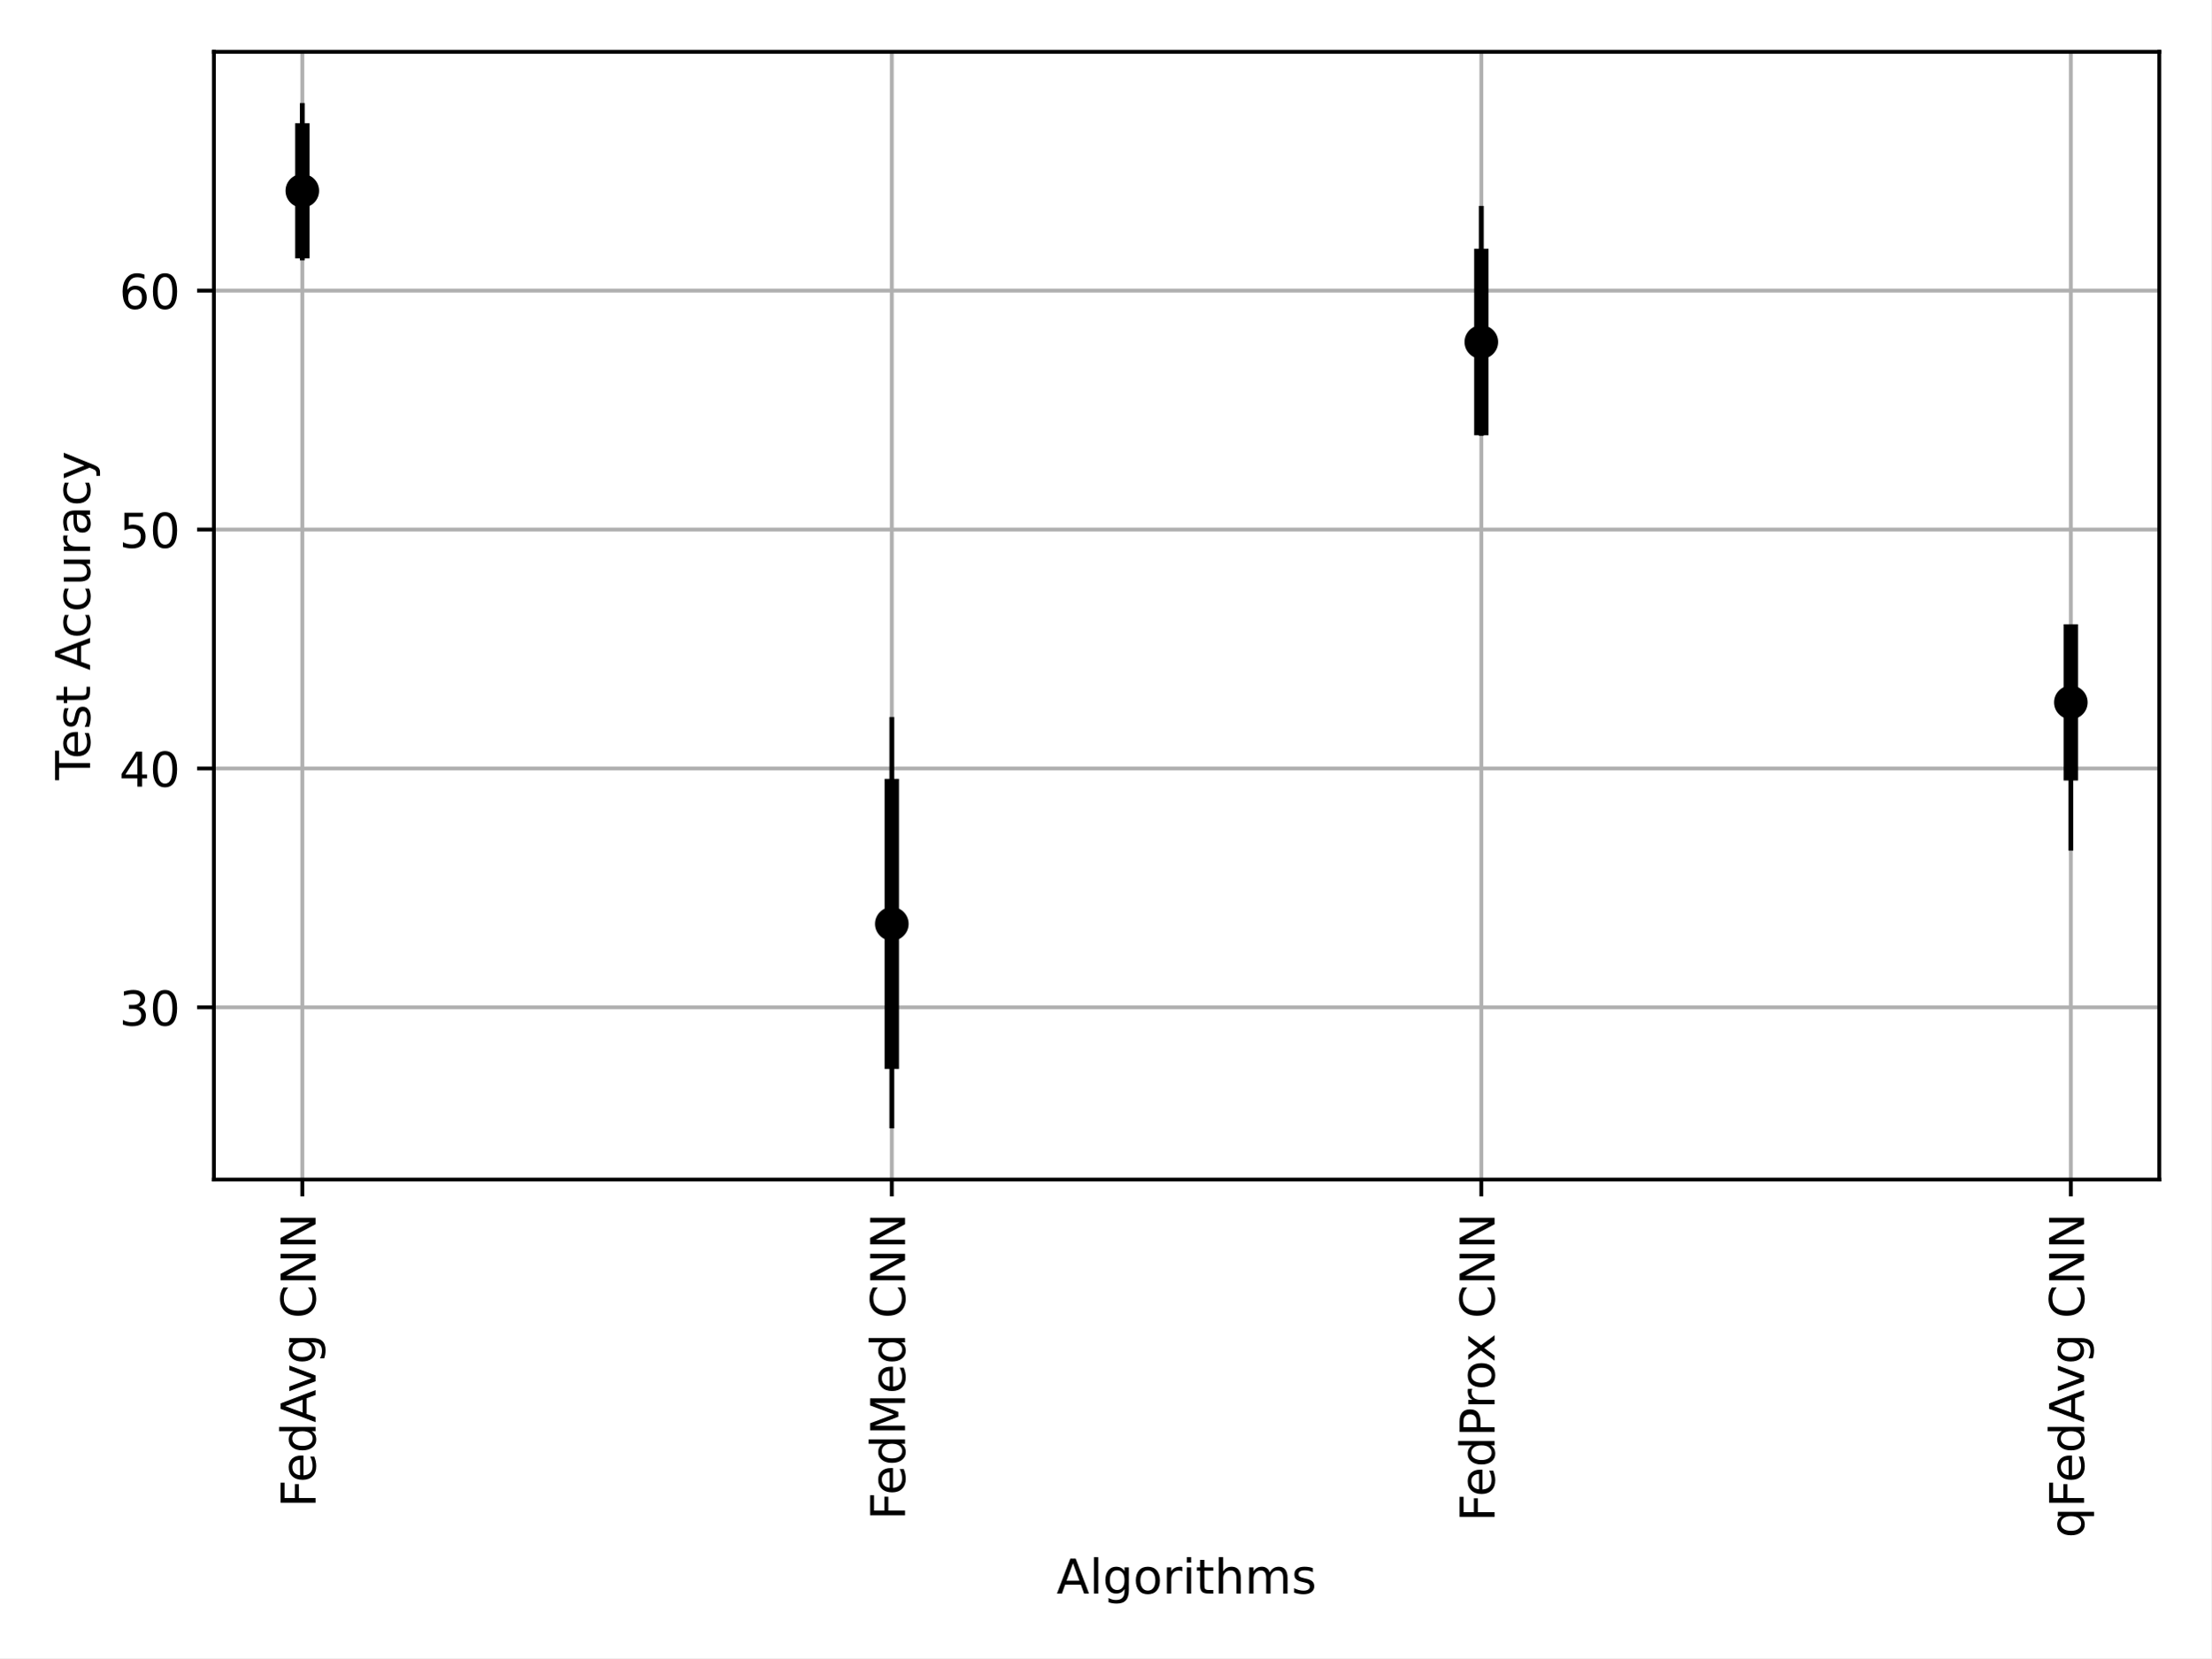
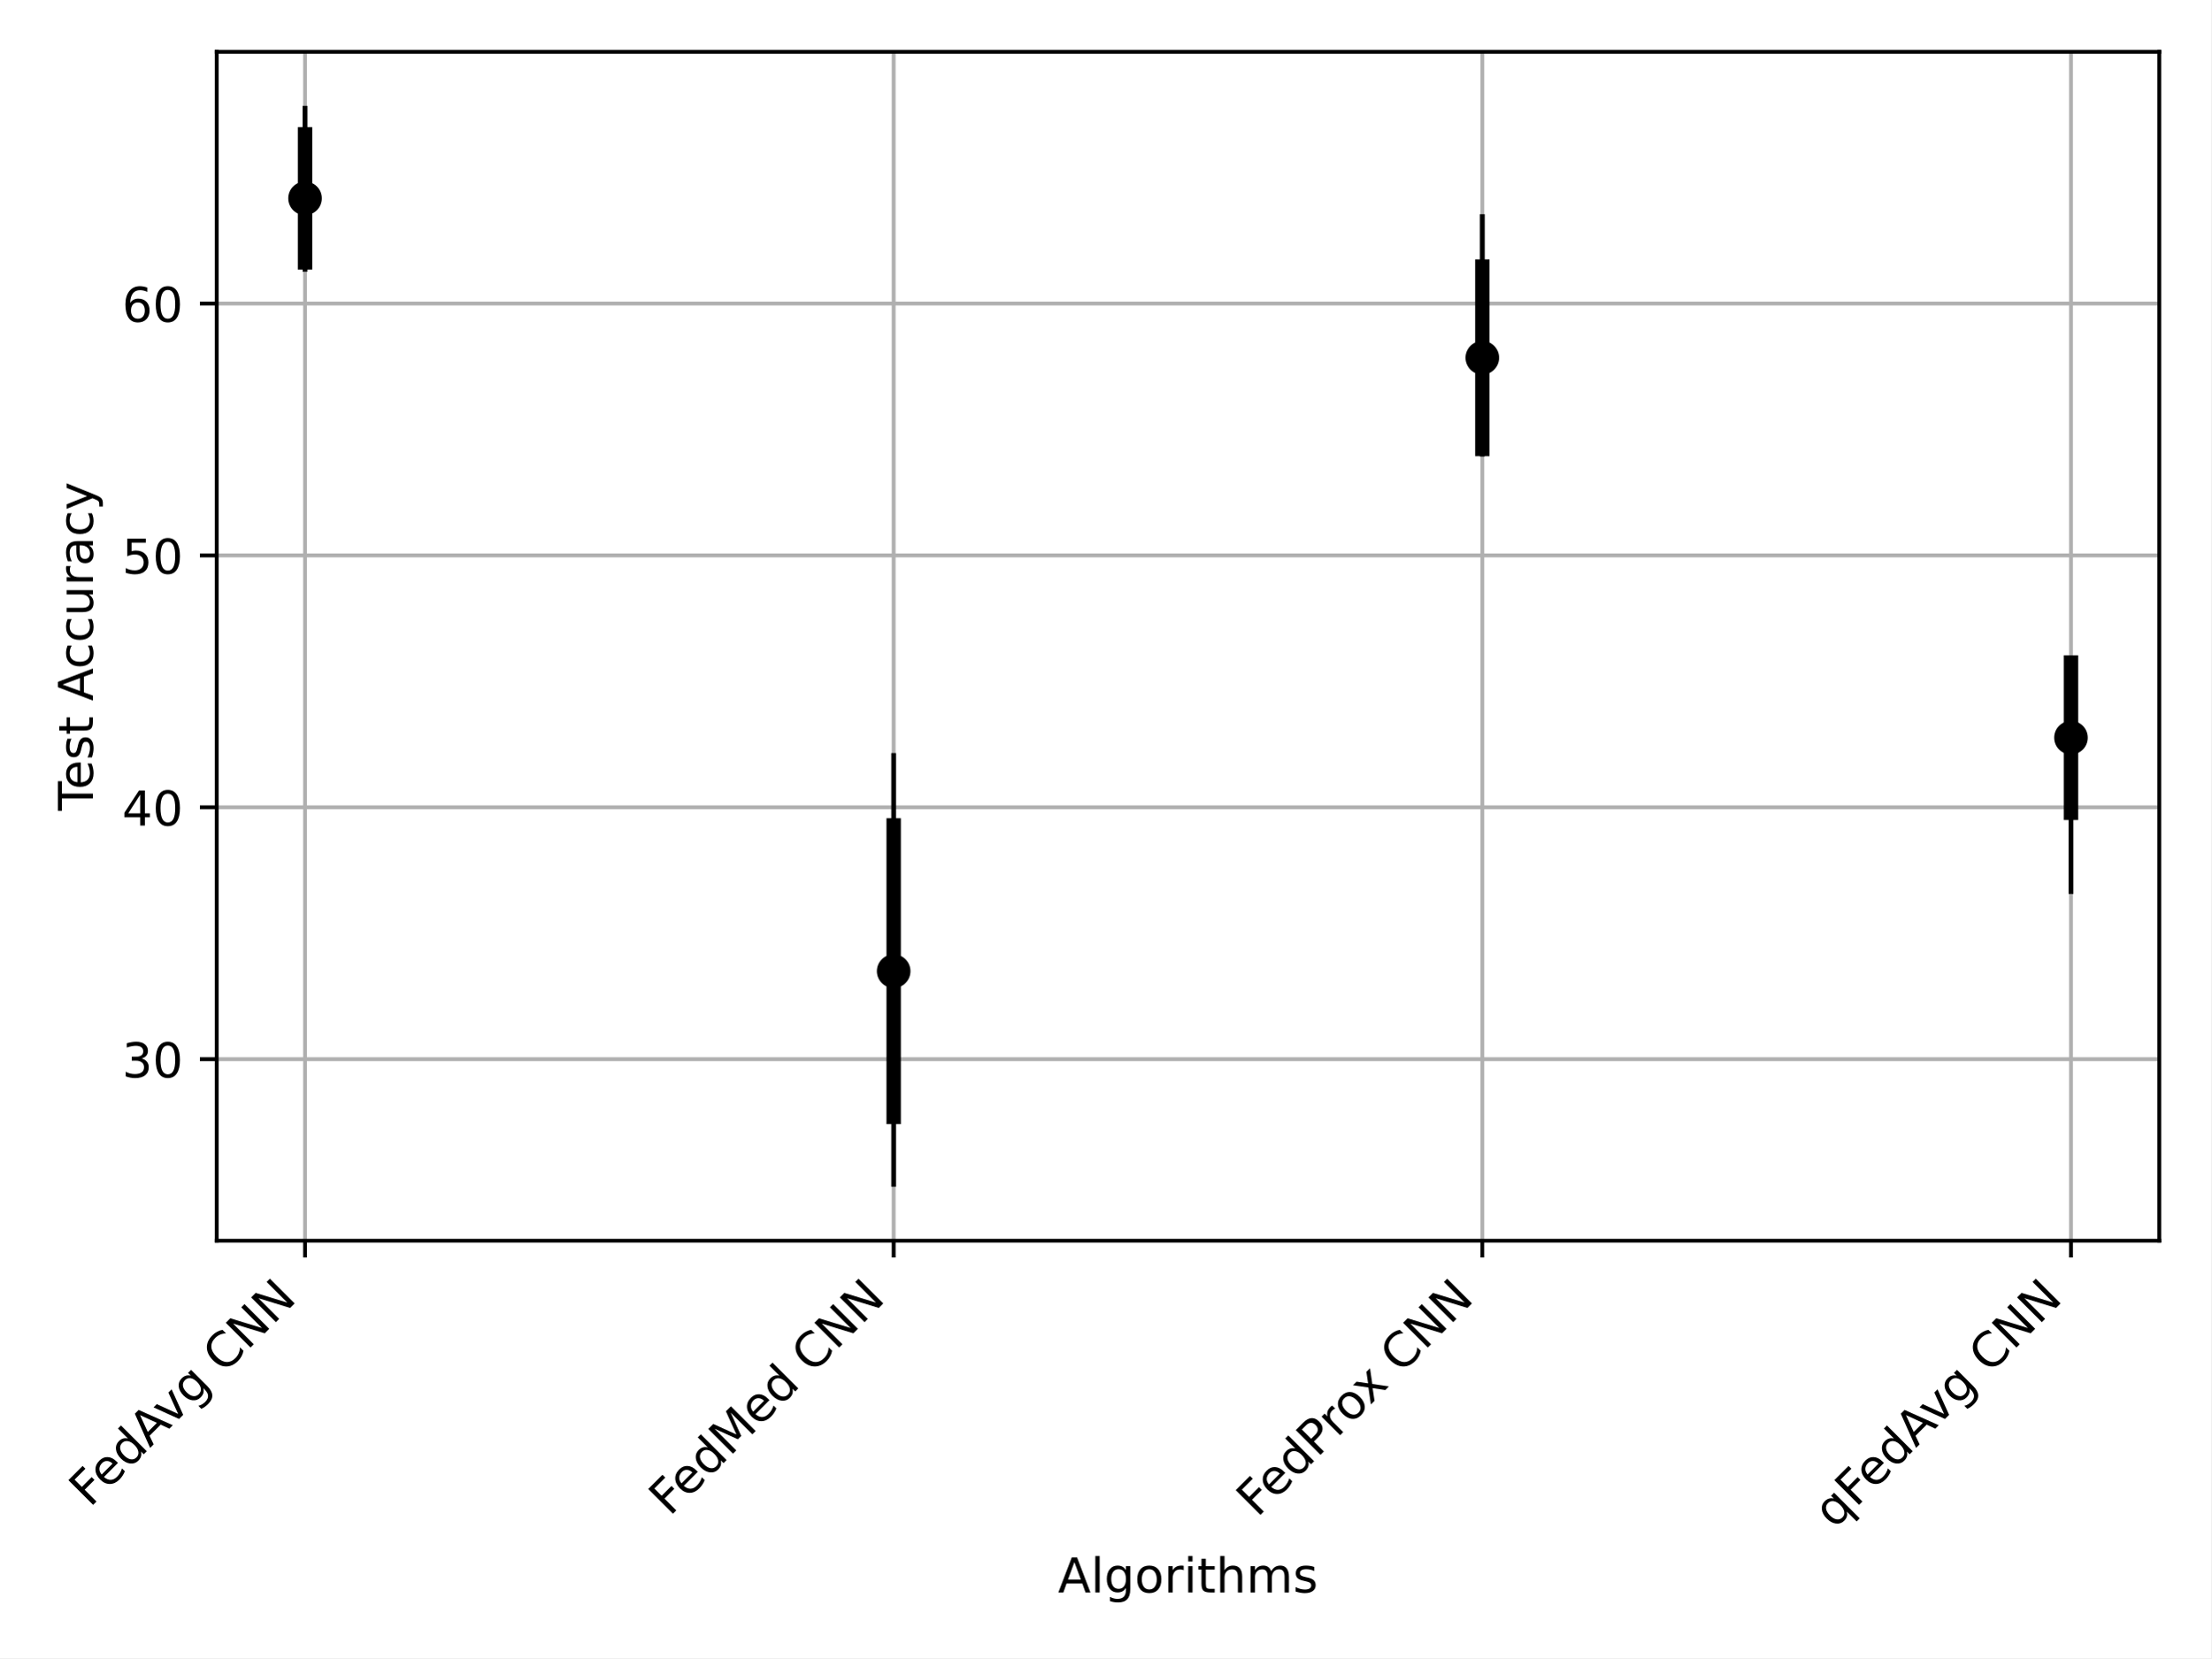
<svg xmlns="http://www.w3.org/2000/svg" xmlns:xlink="http://www.w3.org/1999/xlink" height="345.6pt" version="1.1" viewBox="0 0 460.8 345.6" width="460.8pt">
  <defs>
    <style type="text/css">*{stroke-linecap:butt;stroke-linejoin:round;}</style>
  </defs>
  <g id="figure_1">
    <g id="patch_1">
      <path d="M 0 345.6  L 460.8 345.6  L 460.8 0  L 0 0  z " style="fill:#ffffff;" />
    </g>
    <g id="axes_1">
      <g id="patch_2">
-         <path d="M 44.57 245.86  L 450 245.86  L 450 10.8  L 44.57 10.8  z " style="fill:#ffffff;" />
+         <path d="M 45.161 258.608  L 450 258.608  L 450 10.8  L 45.161 10.8  z " style="fill:#ffffff;" />
      </g>
      <g id="matplotlib.axis_1">
        <g id="xtick_1">
          <g id="line2d_1">
-             <path clip-path="url(#p119c505543)" d="M 62.999 245.86  L 62.999 10.8  " style="fill:none;stroke:#b0b0b0;stroke-linecap:square;stroke-width:0.8;" />
+             <path clip-path="url(#pe54ee2cb8d)" d="M 63.563 258.608  L 63.563 10.8  " style="fill:none;stroke:#b0b0b0;stroke-linecap:square;stroke-width:0.8;" />
          </g>
          <g id="line2d_2">
            <defs>
-               <path d="M 0 0  L 0 3.5  " id="m89c533e615" style="stroke:#000000;stroke-width:0.8;" />
+               <path d="M 0 0  L 0 3.5  " id="m60a78be895" style="stroke:#000000;stroke-width:0.8;" />
            </defs>
            <g>
-               <use style="stroke:#000000;stroke-width:0.8;" x="62.999" xlink:href="#m89c533e615" y="245.86" />
+               <use style="stroke:#000000;stroke-width:0.8;" x="63.563" xlink:href="#m60a78be895" y="258.608" />
            </g>
          </g>
          <g id="text_1">
-             <g transform="translate(65.75801 314.2069)rotate(-90)scale(0.1 -0.1)">
+             <g transform="translate(18.71319 314.3598)rotate(-45)scale(0.1 -0.1)">
              <defs>
                <path d="M 628 4666  L 3309 4666  L 3309 4134  L 1259 4134  L 1259 2759  L 3109 2759  L 3109 2228  L 1259 2228  L 1259 0  L 628 0  L 628 4666  z " id="DejaVuSans-46" transform="scale(0.015625)" />
                <path d="M 3597 1894  L 3597 1613  L 953 1613  Q 991 1019 1311 708  Q 1631 397 2203 397  Q 2534 397 2845 478  Q 3156 559 3463 722  L 3463 178  Q 3153 47 2828 -22  Q 2503 -91 2169 -91  Q 1331 -91 842 396  Q 353 884 353 1716  Q 353 2575 817 3079  Q 1281 3584 2069 3584  Q 2775 3584 3186 3129  Q 3597 2675 3597 1894  z M 3022 2063  Q 3016 2534 2758 2815  Q 2500 3097 2075 3097  Q 1594 3097 1305 2825  Q 1016 2553 972 2059  L 3022 2063  z " id="DejaVuSans-65" transform="scale(0.015625)" />
                <path d="M 2906 2969  L 2906 4863  L 3481 4863  L 3481 0  L 2906 0  L 2906 525  Q 2725 213 2448 61  Q 2172 -91 1784 -91  Q 1150 -91 751 415  Q 353 922 353 1747  Q 353 2572 751 3078  Q 1150 3584 1784 3584  Q 2172 3584 2448 3432  Q 2725 3281 2906 2969  z M 947 1747  Q 947 1113 1208 752  Q 1469 391 1925 391  Q 2381 391 2643 752  Q 2906 1113 2906 1747  Q 2906 2381 2643 2742  Q 2381 3103 1925 3103  Q 1469 3103 1208 2742  Q 947 2381 947 1747  z " id="DejaVuSans-64" transform="scale(0.015625)" />
                <path d="M 2188 4044  L 1331 1722  L 3047 1722  L 2188 4044  z M 1831 4666  L 2547 4666  L 4325 0  L 3669 0  L 3244 1197  L 1141 1197  L 716 0  L 50 0  L 1831 4666  z " id="DejaVuSans-41" transform="scale(0.015625)" />
                <path d="M 191 3500  L 800 3500  L 1894 563  L 2988 3500  L 3597 3500  L 2284 0  L 1503 0  L 191 3500  z " id="DejaVuSans-76" transform="scale(0.015625)" />
                <path d="M 2906 1791  Q 2906 2416 2648 2759  Q 2391 3103 1925 3103  Q 1463 3103 1205 2759  Q 947 2416 947 1791  Q 947 1169 1205 825  Q 1463 481 1925 481  Q 2391 481 2648 825  Q 2906 1169 2906 1791  z M 3481 434  Q 3481 -459 3084 -895  Q 2688 -1331 1869 -1331  Q 1566 -1331 1297 -1286  Q 1028 -1241 775 -1147  L 775 -588  Q 1028 -725 1275 -790  Q 1522 -856 1778 -856  Q 2344 -856 2625 -561  Q 2906 -266 2906 331  L 2906 616  Q 2728 306 2450 153  Q 2172 0 1784 0  Q 1141 0 747 490  Q 353 981 353 1791  Q 353 2603 747 3093  Q 1141 3584 1784 3584  Q 2172 3584 2450 3431  Q 2728 3278 2906 2969  L 2906 3500  L 3481 3500  L 3481 434  z " id="DejaVuSans-67" transform="scale(0.015625)" />
                <path id="DejaVuSans-20" transform="scale(0.015625)" />
                <path d="M 4122 4306  L 4122 3641  Q 3803 3938 3442 4084  Q 3081 4231 2675 4231  Q 1875 4231 1450 3742  Q 1025 3253 1025 2328  Q 1025 1406 1450 917  Q 1875 428 2675 428  Q 3081 428 3442 575  Q 3803 722 4122 1019  L 4122 359  Q 3791 134 3420 21  Q 3050 -91 2638 -91  Q 1578 -91 968 557  Q 359 1206 359 2328  Q 359 3453 968 4101  Q 1578 4750 2638 4750  Q 3056 4750 3426 4639  Q 3797 4528 4122 4306  z " id="DejaVuSans-43" transform="scale(0.015625)" />
                <path d="M 628 4666  L 1478 4666  L 3547 763  L 3547 4666  L 4159 4666  L 4159 0  L 3309 0  L 1241 3903  L 1241 0  L 628 0  L 628 4666  z " id="DejaVuSans-4e" transform="scale(0.015625)" />
              </defs>
              <use xlink:href="#DejaVuSans-46" />
              <use x="52.02" xlink:href="#DejaVuSans-65" />
              <use x="113.543" xlink:href="#DejaVuSans-64" />
              <use x="177.02" xlink:href="#DejaVuSans-41" />
              <use x="239.553" xlink:href="#DejaVuSans-76" />
              <use x="298.732" xlink:href="#DejaVuSans-67" />
              <use x="362.209" xlink:href="#DejaVuSans-20" />
              <use x="393.996" xlink:href="#DejaVuSans-43" />
              <use x="463.82" xlink:href="#DejaVuSans-4e" />
              <use x="538.625" xlink:href="#DejaVuSans-4e" />
            </g>
          </g>
        </g>
        <g id="xtick_2">
          <g id="line2d_3">
-             <path clip-path="url(#p119c505543)" d="M 185.856 245.86  L 185.856 10.8  " style="fill:none;stroke:#b0b0b0;stroke-linecap:square;stroke-width:0.8;" />
+             <path clip-path="url(#pe54ee2cb8d)" d="M 186.241 258.608  L 186.241 10.8  " style="fill:none;stroke:#b0b0b0;stroke-linecap:square;stroke-width:0.8;" />
          </g>
          <g id="line2d_4">
            <g>
-               <use style="stroke:#000000;stroke-width:0.8;" x="185.856" xlink:href="#m89c533e615" y="245.86" />
+               <use style="stroke:#000000;stroke-width:0.8;" x="186.241" xlink:href="#m60a78be895" y="258.608" />
            </g>
          </g>
          <g id="text_2">
-             <g transform="translate(188.6156 316.8163)rotate(-90)scale(0.1 -0.1)">
+             <g transform="translate(139.5466 316.2049)rotate(-45)scale(0.1 -0.1)">
              <defs>
                <path d="M 628 4666  L 1569 4666  L 2759 1491  L 3956 4666  L 4897 4666  L 4897 0  L 4281 0  L 4281 4097  L 3078 897  L 2444 897  L 1241 4097  L 1241 0  L 628 0  L 628 4666  z " id="DejaVuSans-4d" transform="scale(0.015625)" />
              </defs>
              <use xlink:href="#DejaVuSans-46" />
              <use x="52.02" xlink:href="#DejaVuSans-65" />
              <use x="113.543" xlink:href="#DejaVuSans-64" />
              <use x="177.02" xlink:href="#DejaVuSans-4d" />
              <use x="263.299" xlink:href="#DejaVuSans-65" />
              <use x="324.822" xlink:href="#DejaVuSans-64" />
              <use x="388.299" xlink:href="#DejaVuSans-20" />
              <use x="420.086" xlink:href="#DejaVuSans-43" />
              <use x="489.91" xlink:href="#DejaVuSans-4e" />
              <use x="564.715" xlink:href="#DejaVuSans-4e" />
            </g>
          </g>
        </g>
        <g id="xtick_3">
          <g id="line2d_5">
-             <path clip-path="url(#p119c505543)" d="M 308.714 245.86  L 308.714 10.8  " style="fill:none;stroke:#b0b0b0;stroke-linecap:square;stroke-width:0.8;" />
+             <path clip-path="url(#pe54ee2cb8d)" d="M 308.92 258.608  L 308.92 10.8  " style="fill:none;stroke:#b0b0b0;stroke-linecap:square;stroke-width:0.8;" />
          </g>
          <g id="line2d_6">
            <g>
-               <use style="stroke:#000000;stroke-width:0.8;" x="308.714" xlink:href="#m89c533e615" y="245.86" />
+               <use style="stroke:#000000;stroke-width:0.8;" x="308.92" xlink:href="#m60a78be895" y="258.608" />
            </g>
          </g>
          <g id="text_3">
-             <g transform="translate(311.4732 317.1522)rotate(-90)scale(0.1 -0.1)">
+             <g transform="translate(261.9877 316.4424)rotate(-45)scale(0.1 -0.1)">
              <defs>
                <path d="M 1259 4147  L 1259 2394  L 2053 2394  Q 2494 2394 2734 2622  Q 2975 2850 2975 3272  Q 2975 3691 2734 3919  Q 2494 4147 2053 4147  L 1259 4147  z M 628 4666  L 2053 4666  Q 2838 4666 3239 4311  Q 3641 3956 3641 3272  Q 3641 2581 3239 2228  Q 2838 1875 2053 1875  L 1259 1875  L 1259 0  L 628 0  L 628 4666  z " id="DejaVuSans-50" transform="scale(0.015625)" />
                <path d="M 2631 2963  Q 2534 3019 2420 3045  Q 2306 3072 2169 3072  Q 1681 3072 1420 2755  Q 1159 2438 1159 1844  L 1159 0  L 581 0  L 581 3500  L 1159 3500  L 1159 2956  Q 1341 3275 1631 3429  Q 1922 3584 2338 3584  Q 2397 3584 2469 3576  Q 2541 3569 2628 3553  L 2631 2963  z " id="DejaVuSans-72" transform="scale(0.015625)" />
                <path d="M 1959 3097  Q 1497 3097 1228 2736  Q 959 2375 959 1747  Q 959 1119 1226 758  Q 1494 397 1959 397  Q 2419 397 2687 759  Q 2956 1122 2956 1747  Q 2956 2369 2687 2733  Q 2419 3097 1959 3097  z M 1959 3584  Q 2709 3584 3137 3096  Q 3566 2609 3566 1747  Q 3566 888 3137 398  Q 2709 -91 1959 -91  Q 1206 -91 779 398  Q 353 888 353 1747  Q 353 2609 779 3096  Q 1206 3584 1959 3584  z " id="DejaVuSans-6f" transform="scale(0.015625)" />
                <path d="M 3513 3500  L 2247 1797  L 3578 0  L 2900 0  L 1881 1375  L 863 0  L 184 0  L 1544 1831  L 300 3500  L 978 3500  L 1906 2253  L 2834 3500  L 3513 3500  z " id="DejaVuSans-78" transform="scale(0.015625)" />
              </defs>
              <use xlink:href="#DejaVuSans-46" />
              <use x="52.02" xlink:href="#DejaVuSans-65" />
              <use x="113.543" xlink:href="#DejaVuSans-64" />
              <use x="177.02" xlink:href="#DejaVuSans-50" />
              <use x="235.572" xlink:href="#DejaVuSans-72" />
              <use x="274.436" xlink:href="#DejaVuSans-6f" />
              <use x="332.492" xlink:href="#DejaVuSans-78" />
              <use x="391.672" xlink:href="#DejaVuSans-20" />
              <use x="423.459" xlink:href="#DejaVuSans-43" />
              <use x="493.283" xlink:href="#DejaVuSans-4e" />
              <use x="568.088" xlink:href="#DejaVuSans-4e" />
            </g>
          </g>
        </g>
        <g id="xtick_4">
          <g id="line2d_7">
-             <path clip-path="url(#p119c505543)" d="M 431.571 245.86  L 431.571 10.8  " style="fill:none;stroke:#b0b0b0;stroke-linecap:square;stroke-width:0.8;" />
+             <path clip-path="url(#pe54ee2cb8d)" d="M 431.598 258.608  L 431.598 10.8  " style="fill:none;stroke:#b0b0b0;stroke-linecap:square;stroke-width:0.8;" />
          </g>
          <g id="line2d_8">
            <g>
-               <use style="stroke:#000000;stroke-width:0.8;" x="431.571" xlink:href="#m89c533e615" y="245.86" />
+               <use style="stroke:#000000;stroke-width:0.8;" x="431.598" xlink:href="#m60a78be895" y="258.608" />
            </g>
          </g>
          <g id="text_4">
-             <g transform="translate(434.3307 320.5553)rotate(-90)scale(0.1 -0.1)">
+             <g transform="translate(382.2598 318.8488)rotate(-45)scale(0.1 -0.1)">
              <defs>
                <path d="M 947 1747  Q 947 1113 1208 752  Q 1469 391 1925 391  Q 2381 391 2643 752  Q 2906 1113 2906 1747  Q 2906 2381 2643 2742  Q 2381 3103 1925 3103  Q 1469 3103 1208 2742  Q 947 2381 947 1747  z M 2906 525  Q 2725 213 2448 61  Q 2172 -91 1784 -91  Q 1150 -91 751 415  Q 353 922 353 1747  Q 353 2572 751 3078  Q 1150 3584 1784 3584  Q 2172 3584 2448 3432  Q 2725 3281 2906 2969  L 2906 3500  L 3481 3500  L 3481 -1331  L 2906 -1331  L 2906 525  z " id="DejaVuSans-71" transform="scale(0.015625)" />
              </defs>
              <use xlink:href="#DejaVuSans-71" />
              <use x="63.477" xlink:href="#DejaVuSans-46" />
              <use x="115.496" xlink:href="#DejaVuSans-65" />
              <use x="177.02" xlink:href="#DejaVuSans-64" />
              <use x="240.496" xlink:href="#DejaVuSans-41" />
              <use x="303.029" xlink:href="#DejaVuSans-76" />
              <use x="362.209" xlink:href="#DejaVuSans-67" />
              <use x="425.686" xlink:href="#DejaVuSans-20" />
              <use x="457.473" xlink:href="#DejaVuSans-43" />
              <use x="527.297" xlink:href="#DejaVuSans-4e" />
              <use x="602.102" xlink:href="#DejaVuSans-4e" />
            </g>
          </g>
        </g>
        <g id="text_5">
-           <g transform="translate(220.1936 332.1538)scale(0.1 -0.1)">
+           <g transform="translate(220.489 331.9178)scale(0.1 -0.1)">
            <defs>
              <path d="M 603 4863  L 1178 4863  L 1178 0  L 603 0  L 603 4863  z " id="DejaVuSans-6c" transform="scale(0.015625)" />
              <path d="M 603 3500  L 1178 3500  L 1178 0  L 603 0  L 603 3500  z M 603 4863  L 1178 4863  L 1178 4134  L 603 4134  L 603 4863  z " id="DejaVuSans-69" transform="scale(0.015625)" />
              <path d="M 1172 4494  L 1172 3500  L 2356 3500  L 2356 3053  L 1172 3053  L 1172 1153  Q 1172 725 1289 603  Q 1406 481 1766 481  L 2356 481  L 2356 0  L 1766 0  Q 1100 0 847 248  Q 594 497 594 1153  L 594 3053  L 172 3053  L 172 3500  L 594 3500  L 594 4494  L 1172 4494  z " id="DejaVuSans-74" transform="scale(0.015625)" />
              <path d="M 3513 2113  L 3513 0  L 2938 0  L 2938 2094  Q 2938 2591 2744 2837  Q 2550 3084 2163 3084  Q 1697 3084 1428 2787  Q 1159 2491 1159 1978  L 1159 0  L 581 0  L 581 4863  L 1159 4863  L 1159 2956  Q 1366 3272 1645 3428  Q 1925 3584 2291 3584  Q 2894 3584 3203 3211  Q 3513 2838 3513 2113  z " id="DejaVuSans-68" transform="scale(0.015625)" />
              <path d="M 3328 2828  Q 3544 3216 3844 3400  Q 4144 3584 4550 3584  Q 5097 3584 5394 3201  Q 5691 2819 5691 2113  L 5691 0  L 5113 0  L 5113 2094  Q 5113 2597 4934 2840  Q 4756 3084 4391 3084  Q 3944 3084 3684 2787  Q 3425 2491 3425 1978  L 3425 0  L 2847 0  L 2847 2094  Q 2847 2600 2669 2842  Q 2491 3084 2119 3084  Q 1678 3084 1418 2786  Q 1159 2488 1159 1978  L 1159 0  L 581 0  L 581 3500  L 1159 3500  L 1159 2956  Q 1356 3278 1631 3431  Q 1906 3584 2284 3584  Q 2666 3584 2933 3390  Q 3200 3197 3328 2828  z " id="DejaVuSans-6d" transform="scale(0.015625)" />
              <path d="M 2834 3397  L 2834 2853  Q 2591 2978 2328 3040  Q 2066 3103 1784 3103  Q 1356 3103 1142 2972  Q 928 2841 928 2578  Q 928 2378 1081 2264  Q 1234 2150 1697 2047  L 1894 2003  Q 2506 1872 2764 1633  Q 3022 1394 3022 966  Q 3022 478 2636 193  Q 2250 -91 1575 -91  Q 1294 -91 989 -36  Q 684 19 347 128  L 347 722  Q 666 556 975 473  Q 1284 391 1588 391  Q 1994 391 2212 530  Q 2431 669 2431 922  Q 2431 1156 2273 1281  Q 2116 1406 1581 1522  L 1381 1569  Q 847 1681 609 1914  Q 372 2147 372 2553  Q 372 3047 722 3315  Q 1072 3584 1716 3584  Q 2034 3584 2315 3537  Q 2597 3491 2834 3397  z " id="DejaVuSans-73" transform="scale(0.015625)" />
            </defs>
            <use xlink:href="#DejaVuSans-41" />
            <use x="68.408" xlink:href="#DejaVuSans-6c" />
            <use x="96.191" xlink:href="#DejaVuSans-67" />
            <use x="159.668" xlink:href="#DejaVuSans-6f" />
            <use x="220.85" xlink:href="#DejaVuSans-72" />
            <use x="261.963" xlink:href="#DejaVuSans-69" />
            <use x="289.746" xlink:href="#DejaVuSans-74" />
            <use x="328.955" xlink:href="#DejaVuSans-68" />
            <use x="392.334" xlink:href="#DejaVuSans-6d" />
            <use x="489.746" xlink:href="#DejaVuSans-73" />
          </g>
        </g>
      </g>
      <g id="matplotlib.axis_2">
        <g id="ytick_1">
          <g id="line2d_9">
-             <path clip-path="url(#p119c505543)" d="M 44.57 209.961  L 450 209.961  " style="fill:none;stroke:#b0b0b0;stroke-linecap:square;stroke-width:0.8;" />
+             <path clip-path="url(#pe54ee2cb8d)" d="M 45.161 220.762  L 450 220.762  " style="fill:none;stroke:#b0b0b0;stroke-linecap:square;stroke-width:0.8;" />
          </g>
          <g id="line2d_10">
            <defs>
-               <path d="M 0 0  L -3.5 0  " id="m41061225ee" style="stroke:#000000;stroke-width:0.8;" />
+               <path d="M 0 0  L -3.5 0  " id="m4fdb6b5ff0" style="stroke:#000000;stroke-width:0.8;" />
            </defs>
            <g>
-               <use style="stroke:#000000;stroke-width:0.8;" x="44.57" xlink:href="#m41061225ee" y="209.961" />
+               <use style="stroke:#000000;stroke-width:0.8;" x="45.161" xlink:href="#m4fdb6b5ff0" y="220.762" />
            </g>
          </g>
          <g id="text_6">
-             <g transform="translate(24.845 213.7604)scale(0.1 -0.1)">
+             <g transform="translate(25.43576 224.5616)scale(0.1 -0.1)">
              <defs>
                <path d="M 2597 2516  Q 3050 2419 3304 2112  Q 3559 1806 3559 1356  Q 3559 666 3084 287  Q 2609 -91 1734 -91  Q 1441 -91 1130 -33  Q 819 25 488 141  L 488 750  Q 750 597 1062 519  Q 1375 441 1716 441  Q 2309 441 2620 675  Q 2931 909 2931 1356  Q 2931 1769 2642 2001  Q 2353 2234 1838 2234  L 1294 2234  L 1294 2753  L 1863 2753  Q 2328 2753 2575 2939  Q 2822 3125 2822 3475  Q 2822 3834 2567 4026  Q 2313 4219 1838 4219  Q 1578 4219 1281 4162  Q 984 4106 628 3988  L 628 4550  Q 988 4650 1302 4700  Q 1616 4750 1894 4750  Q 2613 4750 3031 4423  Q 3450 4097 3450 3541  Q 3450 3153 3228 2886  Q 3006 2619 2597 2516  z " id="DejaVuSans-33" transform="scale(0.015625)" />
                <path d="M 2034 4250  Q 1547 4250 1301 3770  Q 1056 3291 1056 2328  Q 1056 1369 1301 889  Q 1547 409 2034 409  Q 2525 409 2770 889  Q 3016 1369 3016 2328  Q 3016 3291 2770 3770  Q 2525 4250 2034 4250  z M 2034 4750  Q 2819 4750 3233 4129  Q 3647 3509 3647 2328  Q 3647 1150 3233 529  Q 2819 -91 2034 -91  Q 1250 -91 836 529  Q 422 1150 422 2328  Q 422 3509 836 4129  Q 1250 4750 2034 4750  z " id="DejaVuSans-30" transform="scale(0.015625)" />
              </defs>
              <use xlink:href="#DejaVuSans-33" />
              <use x="63.623" xlink:href="#DejaVuSans-30" />
            </g>
          </g>
        </g>
        <g id="ytick_2">
          <g id="line2d_11">
-             <path clip-path="url(#p119c505543)" d="M 44.57 160.163  L 450 160.163  " style="fill:none;stroke:#b0b0b0;stroke-linecap:square;stroke-width:0.8;" />
+             <path clip-path="url(#pe54ee2cb8d)" d="M 45.161 168.263  L 450 168.263  " style="fill:none;stroke:#b0b0b0;stroke-linecap:square;stroke-width:0.8;" />
          </g>
          <g id="line2d_12">
            <g>
-               <use style="stroke:#000000;stroke-width:0.8;" x="44.57" xlink:href="#m41061225ee" y="160.163" />
+               <use style="stroke:#000000;stroke-width:0.8;" x="45.161" xlink:href="#m4fdb6b5ff0" y="168.263" />
            </g>
          </g>
          <g id="text_7">
-             <g transform="translate(24.845 163.9622)scale(0.1 -0.1)">
+             <g transform="translate(25.43576 172.0627)scale(0.1 -0.1)">
              <defs>
                <path d="M 2419 4116  L 825 1625  L 2419 1625  L 2419 4116  z M 2253 4666  L 3047 4666  L 3047 1625  L 3713 1625  L 3713 1100  L 3047 1100  L 3047 0  L 2419 0  L 2419 1100  L 313 1100  L 313 1709  L 2253 4666  z " id="DejaVuSans-34" transform="scale(0.015625)" />
              </defs>
              <use xlink:href="#DejaVuSans-34" />
              <use x="63.623" xlink:href="#DejaVuSans-30" />
            </g>
          </g>
        </g>
        <g id="ytick_3">
          <g id="line2d_13">
-             <path clip-path="url(#p119c505543)" d="M 44.57 110.365  L 450 110.365  " style="fill:none;stroke:#b0b0b0;stroke-linecap:square;stroke-width:0.8;" />
+             <path clip-path="url(#pe54ee2cb8d)" d="M 45.161 115.765  L 450 115.765  " style="fill:none;stroke:#b0b0b0;stroke-linecap:square;stroke-width:0.8;" />
          </g>
          <g id="line2d_14">
            <g>
-               <use style="stroke:#000000;stroke-width:0.8;" x="44.57" xlink:href="#m41061225ee" y="110.365" />
+               <use style="stroke:#000000;stroke-width:0.8;" x="45.161" xlink:href="#m4fdb6b5ff0" y="115.765" />
            </g>
          </g>
          <g id="text_8">
-             <g transform="translate(24.845 114.1641)scale(0.1 -0.1)">
+             <g transform="translate(25.43576 119.5638)scale(0.1 -0.1)">
              <defs>
                <path d="M 691 4666  L 3169 4666  L 3169 4134  L 1269 4134  L 1269 2991  Q 1406 3038 1543 3061  Q 1681 3084 1819 3084  Q 2600 3084 3056 2656  Q 3513 2228 3513 1497  Q 3513 744 3044 326  Q 2575 -91 1722 -91  Q 1428 -91 1123 -41  Q 819 9 494 109  L 494 744  Q 775 591 1075 516  Q 1375 441 1709 441  Q 2250 441 2565 725  Q 2881 1009 2881 1497  Q 2881 1984 2565 2268  Q 2250 2553 1709 2553  Q 1456 2553 1204 2497  Q 953 2441 691 2322  L 691 4666  z " id="DejaVuSans-35" transform="scale(0.015625)" />
              </defs>
              <use xlink:href="#DejaVuSans-35" />
              <use x="63.623" xlink:href="#DejaVuSans-30" />
            </g>
          </g>
        </g>
        <g id="ytick_4">
          <g id="line2d_15">
-             <path clip-path="url(#p119c505543)" d="M 44.57 60.567  L 450 60.567  " style="fill:none;stroke:#b0b0b0;stroke-linecap:square;stroke-width:0.8;" />
+             <path clip-path="url(#pe54ee2cb8d)" d="M 45.161 63.266  L 450 63.266  " style="fill:none;stroke:#b0b0b0;stroke-linecap:square;stroke-width:0.8;" />
          </g>
          <g id="line2d_16">
            <g>
-               <use style="stroke:#000000;stroke-width:0.8;" x="44.57" xlink:href="#m41061225ee" y="60.567" />
+               <use style="stroke:#000000;stroke-width:0.8;" x="45.161" xlink:href="#m4fdb6b5ff0" y="63.266" />
            </g>
          </g>
          <g id="text_9">
-             <g transform="translate(24.845 64.36588)scale(0.1 -0.1)">
+             <g transform="translate(25.43576 67.06489)scale(0.1 -0.1)">
              <defs>
                <path d="M 2113 2584  Q 1688 2584 1439 2293  Q 1191 2003 1191 1497  Q 1191 994 1439 701  Q 1688 409 2113 409  Q 2538 409 2786 701  Q 3034 994 3034 1497  Q 3034 2003 2786 2293  Q 2538 2584 2113 2584  z M 3366 4563  L 3366 3988  Q 3128 4100 2886 4159  Q 2644 4219 2406 4219  Q 1781 4219 1451 3797  Q 1122 3375 1075 2522  Q 1259 2794 1537 2939  Q 1816 3084 2150 3084  Q 2853 3084 3261 2657  Q 3669 2231 3669 1497  Q 3669 778 3244 343  Q 2819 -91 2113 -91  Q 1303 -91 875 529  Q 447 1150 447 2328  Q 447 3434 972 4092  Q 1497 4750 2381 4750  Q 2619 4750 2861 4703  Q 3103 4656 3366 4563  z " id="DejaVuSans-36" transform="scale(0.015625)" />
              </defs>
              <use xlink:href="#DejaVuSans-36" />
              <use x="63.623" xlink:href="#DejaVuSans-30" />
            </g>
          </g>
        </g>
        <g id="text_10">
-           <g transform="translate(18.76531 162.5925)rotate(-90)scale(0.1 -0.1)">
+           <g transform="translate(19.35608 168.9665)rotate(-90)scale(0.1 -0.1)">
            <defs>
              <path d="M -19 4666  L 3928 4666  L 3928 4134  L 2272 4134  L 2272 0  L 1638 0  L 1638 4134  L -19 4134  L -19 4666  z " id="DejaVuSans-54" transform="scale(0.015625)" />
              <path d="M 3122 3366  L 3122 2828  Q 2878 2963 2633 3030  Q 2388 3097 2138 3097  Q 1578 3097 1268 2742  Q 959 2388 959 1747  Q 959 1106 1268 751  Q 1578 397 2138 397  Q 2388 397 2633 464  Q 2878 531 3122 666  L 3122 134  Q 2881 22 2623 -34  Q 2366 -91 2075 -91  Q 1284 -91 818 406  Q 353 903 353 1747  Q 353 2603 823 3093  Q 1294 3584 2113 3584  Q 2378 3584 2631 3529  Q 2884 3475 3122 3366  z " id="DejaVuSans-63" transform="scale(0.015625)" />
              <path d="M 544 1381  L 544 3500  L 1119 3500  L 1119 1403  Q 1119 906 1312 657  Q 1506 409 1894 409  Q 2359 409 2629 706  Q 2900 1003 2900 1516  L 2900 3500  L 3475 3500  L 3475 0  L 2900 0  L 2900 538  Q 2691 219 2414 64  Q 2138 -91 1772 -91  Q 1169 -91 856 284  Q 544 659 544 1381  z M 1991 3584  L 1991 3584  z " id="DejaVuSans-75" transform="scale(0.015625)" />
              <path d="M 2194 1759  Q 1497 1759 1228 1600  Q 959 1441 959 1056  Q 959 750 1161 570  Q 1363 391 1709 391  Q 2188 391 2477 730  Q 2766 1069 2766 1631  L 2766 1759  L 2194 1759  z M 3341 1997  L 3341 0  L 2766 0  L 2766 531  Q 2569 213 2275 61  Q 1981 -91 1556 -91  Q 1019 -91 701 211  Q 384 513 384 1019  Q 384 1609 779 1909  Q 1175 2209 1959 2209  L 2766 2209  L 2766 2266  Q 2766 2663 2505 2880  Q 2244 3097 1772 3097  Q 1472 3097 1187 3025  Q 903 2953 641 2809  L 641 3341  Q 956 3463 1253 3523  Q 1550 3584 1831 3584  Q 2591 3584 2966 3190  Q 3341 2797 3341 1997  z " id="DejaVuSans-61" transform="scale(0.015625)" />
              <path d="M 2059 -325  Q 1816 -950 1584 -1140  Q 1353 -1331 966 -1331  L 506 -1331  L 506 -850  L 844 -850  Q 1081 -850 1212 -737  Q 1344 -625 1503 -206  L 1606 56  L 191 3500  L 800 3500  L 1894 763  L 2988 3500  L 3597 3500  L 2059 -325  z " id="DejaVuSans-79" transform="scale(0.015625)" />
            </defs>
            <use xlink:href="#DejaVuSans-54" />
            <use x="44.084" xlink:href="#DejaVuSans-65" />
            <use x="105.607" xlink:href="#DejaVuSans-73" />
            <use x="157.707" xlink:href="#DejaVuSans-74" />
            <use x="196.916" xlink:href="#DejaVuSans-20" />
            <use x="228.703" xlink:href="#DejaVuSans-41" />
            <use x="295.361" xlink:href="#DejaVuSans-63" />
            <use x="350.342" xlink:href="#DejaVuSans-63" />
            <use x="405.322" xlink:href="#DejaVuSans-75" />
            <use x="468.701" xlink:href="#DejaVuSans-72" />
            <use x="509.814" xlink:href="#DejaVuSans-61" />
            <use x="571.094" xlink:href="#DejaVuSans-63" />
            <use x="626.074" xlink:href="#DejaVuSans-79" />
          </g>
        </g>
      </g>
      <g id="LineCollection_1">
-         <path clip-path="url(#p119c505543)" d="M 62.999 53.843  L 62.999 25.687  " style="fill:none;stroke:#000000;stroke-width:3;" />
-         <path clip-path="url(#p119c505543)" d="M 185.856 222.796  L 185.856 162.331  " style="fill:none;stroke:#000000;stroke-width:3;" />
-         <path clip-path="url(#p119c505543)" d="M 308.714 90.724  L 308.714 51.842  " style="fill:none;stroke:#000000;stroke-width:3;" />
-         <path clip-path="url(#p119c505543)" d="M 431.571 162.675  L 431.571 130.123  " style="fill:none;stroke:#000000;stroke-width:3;" />
+         <path clip-path="url(#pe54ee2cb8d)" d="M 63.563 56.178  L 63.563 26.494  " style="fill:none;stroke:#000000;stroke-width:3;" />
+         <path clip-path="url(#pe54ee2cb8d)" d="M 186.241 234.293  L 186.241 170.549  " style="fill:none;stroke:#000000;stroke-width:3;" />
+         <path clip-path="url(#pe54ee2cb8d)" d="M 308.92 95.058  L 308.92 54.067  " style="fill:none;stroke:#000000;stroke-width:3;" />
+         <path clip-path="url(#pe54ee2cb8d)" d="M 431.598 170.912  L 431.598 136.594  " style="fill:none;stroke:#000000;stroke-width:3;" />
      </g>
      <g id="LineCollection_2">
-         <path clip-path="url(#p119c505543)" d="M 62.999 54.263  L 62.999 21.485  " style="fill:none;stroke:#000000;" />
-         <path clip-path="url(#p119c505543)" d="M 185.856 235.175  L 185.856 149.447  " style="fill:none;stroke:#000000;" />
-         <path clip-path="url(#p119c505543)" d="M 308.714 90.824  L 308.714 42.917  " style="fill:none;stroke:#000000;" />
-         <path clip-path="url(#p119c505543)" d="M 431.571 177.294  L 431.571 131.23  " style="fill:none;stroke:#000000;" />
+         <path clip-path="url(#pe54ee2cb8d)" d="M 63.563 56.62  L 63.563 22.064  " style="fill:none;stroke:#000000;" />
+         <path clip-path="url(#pe54ee2cb8d)" d="M 186.241 247.344  L 186.241 156.966  " style="fill:none;stroke:#000000;" />
+         <path clip-path="url(#pe54ee2cb8d)" d="M 308.92 95.164  L 308.92 44.658  " style="fill:none;stroke:#000000;" />
+         <path clip-path="url(#pe54ee2cb8d)" d="M 431.598 186.323  L 431.598 137.762  " style="fill:none;stroke:#000000;" />
      </g>
      <g id="line2d_17">
        <defs>
-           <path d="M 0 3  C 0.796 3 1.559 2.684 2.121 2.121  C 2.684 1.559 3 0.796 3 0  C 3 -0.796 2.684 -1.559 2.121 -2.121  C 1.559 -2.684 0.796 -3 0 -3  C -0.796 -3 -1.559 -2.684 -2.121 -2.121  C -2.684 -1.559 -3 -0.796 -3 0  C -3 0.796 -2.684 1.559 -2.121 2.121  C -1.559 2.684 -0.796 3 0 3  z " id="m0872ff666c" style="stroke:#000000;" />
+           <path d="M 0 3  C 0.796 3 1.559 2.684 2.121 2.121  C 2.684 1.559 3 0.796 3 0  C 3 -0.796 2.684 -1.559 2.121 -2.121  C 1.559 -2.684 0.796 -3 0 -3  C -0.796 -3 -1.559 -2.684 -2.121 -2.121  C -2.684 -1.559 -3 -0.796 -3 0  C -3 0.796 -2.684 1.559 -2.121 2.121  C -1.559 2.684 -0.796 3 0 3  z " id="m9877ede857" style="stroke:#000000;" />
        </defs>
-         <g clip-path="url(#p119c505543)">
-           <use style="stroke:#000000;" x="62.999" xlink:href="#m0872ff666c" y="39.765" />
-           <use style="stroke:#000000;" x="185.856" xlink:href="#m0872ff666c" y="192.563" />
-           <use style="stroke:#000000;" x="308.714" xlink:href="#m0872ff666c" y="71.283" />
-           <use style="stroke:#000000;" x="431.571" xlink:href="#m0872ff666c" y="146.399" />
+         <g clip-path="url(#pe54ee2cb8d)">
+           <use style="stroke:#000000;" x="63.563" xlink:href="#m9877ede857" y="41.336" />
+           <use style="stroke:#000000;" x="186.241" xlink:href="#m9877ede857" y="202.421" />
+           <use style="stroke:#000000;" x="308.92" xlink:href="#m9877ede857" y="74.563" />
+           <use style="stroke:#000000;" x="431.598" xlink:href="#m9877ede857" y="153.753" />
        </g>
      </g>
      <g id="line2d_18">
        <defs>
-           <path d="M 0 1.5  C 0.398 1.5 0.779 1.342 1.061 1.061  C 1.342 0.779 1.5 0.398 1.5 0  C 1.5 -0.398 1.342 -0.779 1.061 -1.061  C 0.779 -1.342 0.398 -1.5 0 -1.5  C -0.398 -1.5 -0.779 -1.342 -1.061 -1.061  C -1.342 -0.779 -1.5 -0.398 -1.5 0  C -1.5 0.398 -1.342 0.779 -1.061 1.061  C -0.779 1.342 -0.398 1.5 0 1.5  z " id="mb01976021f" style="stroke:#000000;" />
+           <path d="M 0 1.5  C 0.398 1.5 0.779 1.342 1.061 1.061  C 1.342 0.779 1.5 0.398 1.5 0  C 1.5 -0.398 1.342 -0.779 1.061 -1.061  C 0.779 -1.342 0.398 -1.5 0 -1.5  C -0.398 -1.5 -0.779 -1.342 -1.061 -1.061  C -1.342 -0.779 -1.5 -0.398 -1.5 0  C -1.5 0.398 -1.342 0.779 -1.061 1.061  C -0.779 1.342 -0.398 1.5 0 1.5  z " id="m5a790ba47c" style="stroke:#000000;" />
        </defs>
-         <g clip-path="url(#p119c505543)">
-           <use style="stroke:#000000;" x="62.999" xlink:href="#mb01976021f" y="39.765" />
-           <use style="stroke:#000000;" x="185.856" xlink:href="#mb01976021f" y="192.563" />
-           <use style="stroke:#000000;" x="308.714" xlink:href="#mb01976021f" y="71.283" />
-           <use style="stroke:#000000;" x="431.571" xlink:href="#mb01976021f" y="146.399" />
+         <g clip-path="url(#pe54ee2cb8d)">
+           <use style="stroke:#000000;" x="63.563" xlink:href="#m5a790ba47c" y="41.336" />
+           <use style="stroke:#000000;" x="186.241" xlink:href="#m5a790ba47c" y="202.421" />
+           <use style="stroke:#000000;" x="308.92" xlink:href="#m5a790ba47c" y="74.563" />
+           <use style="stroke:#000000;" x="431.598" xlink:href="#m5a790ba47c" y="153.753" />
        </g>
      </g>
      <g id="patch_3">
-         <path d="M 44.57 245.86  L 44.57 10.8  " style="fill:none;stroke:#000000;stroke-linecap:square;stroke-linejoin:miter;stroke-width:0.8;" />
+         <path d="M 45.161 258.608  L 45.161 10.8  " style="fill:none;stroke:#000000;stroke-linecap:square;stroke-linejoin:miter;stroke-width:0.8;" />
      </g>
      <g id="patch_4">
-         <path d="M 450 245.86  L 450 10.8  " style="fill:none;stroke:#000000;stroke-linecap:square;stroke-linejoin:miter;stroke-width:0.8;" />
+         <path d="M 450 258.608  L 450 10.8  " style="fill:none;stroke:#000000;stroke-linecap:square;stroke-linejoin:miter;stroke-width:0.8;" />
      </g>
      <g id="patch_5">
-         <path d="M 44.57 245.86  L 450 245.86  " style="fill:none;stroke:#000000;stroke-linecap:square;stroke-linejoin:miter;stroke-width:0.8;" />
+         <path d="M 45.161 258.608  L 450 258.608  " style="fill:none;stroke:#000000;stroke-linecap:square;stroke-linejoin:miter;stroke-width:0.8;" />
      </g>
      <g id="patch_6">
-         <path d="M 44.57 10.8  L 450 10.8  " style="fill:none;stroke:#000000;stroke-linecap:square;stroke-linejoin:miter;stroke-width:0.8;" />
+         <path d="M 45.161 10.8  L 450 10.8  " style="fill:none;stroke:#000000;stroke-linecap:square;stroke-linejoin:miter;stroke-width:0.8;" />
      </g>
    </g>
  </g>
  <defs>
-     <clipPath id="p119c505543">
-       <rect height="235.06" width="405.43" x="44.57" y="10.8" />
+     <clipPath id="pe54ee2cb8d">
+       <rect height="247.808" width="404.839" x="45.161" y="10.8" />
    </clipPath>
  </defs>
</svg>
